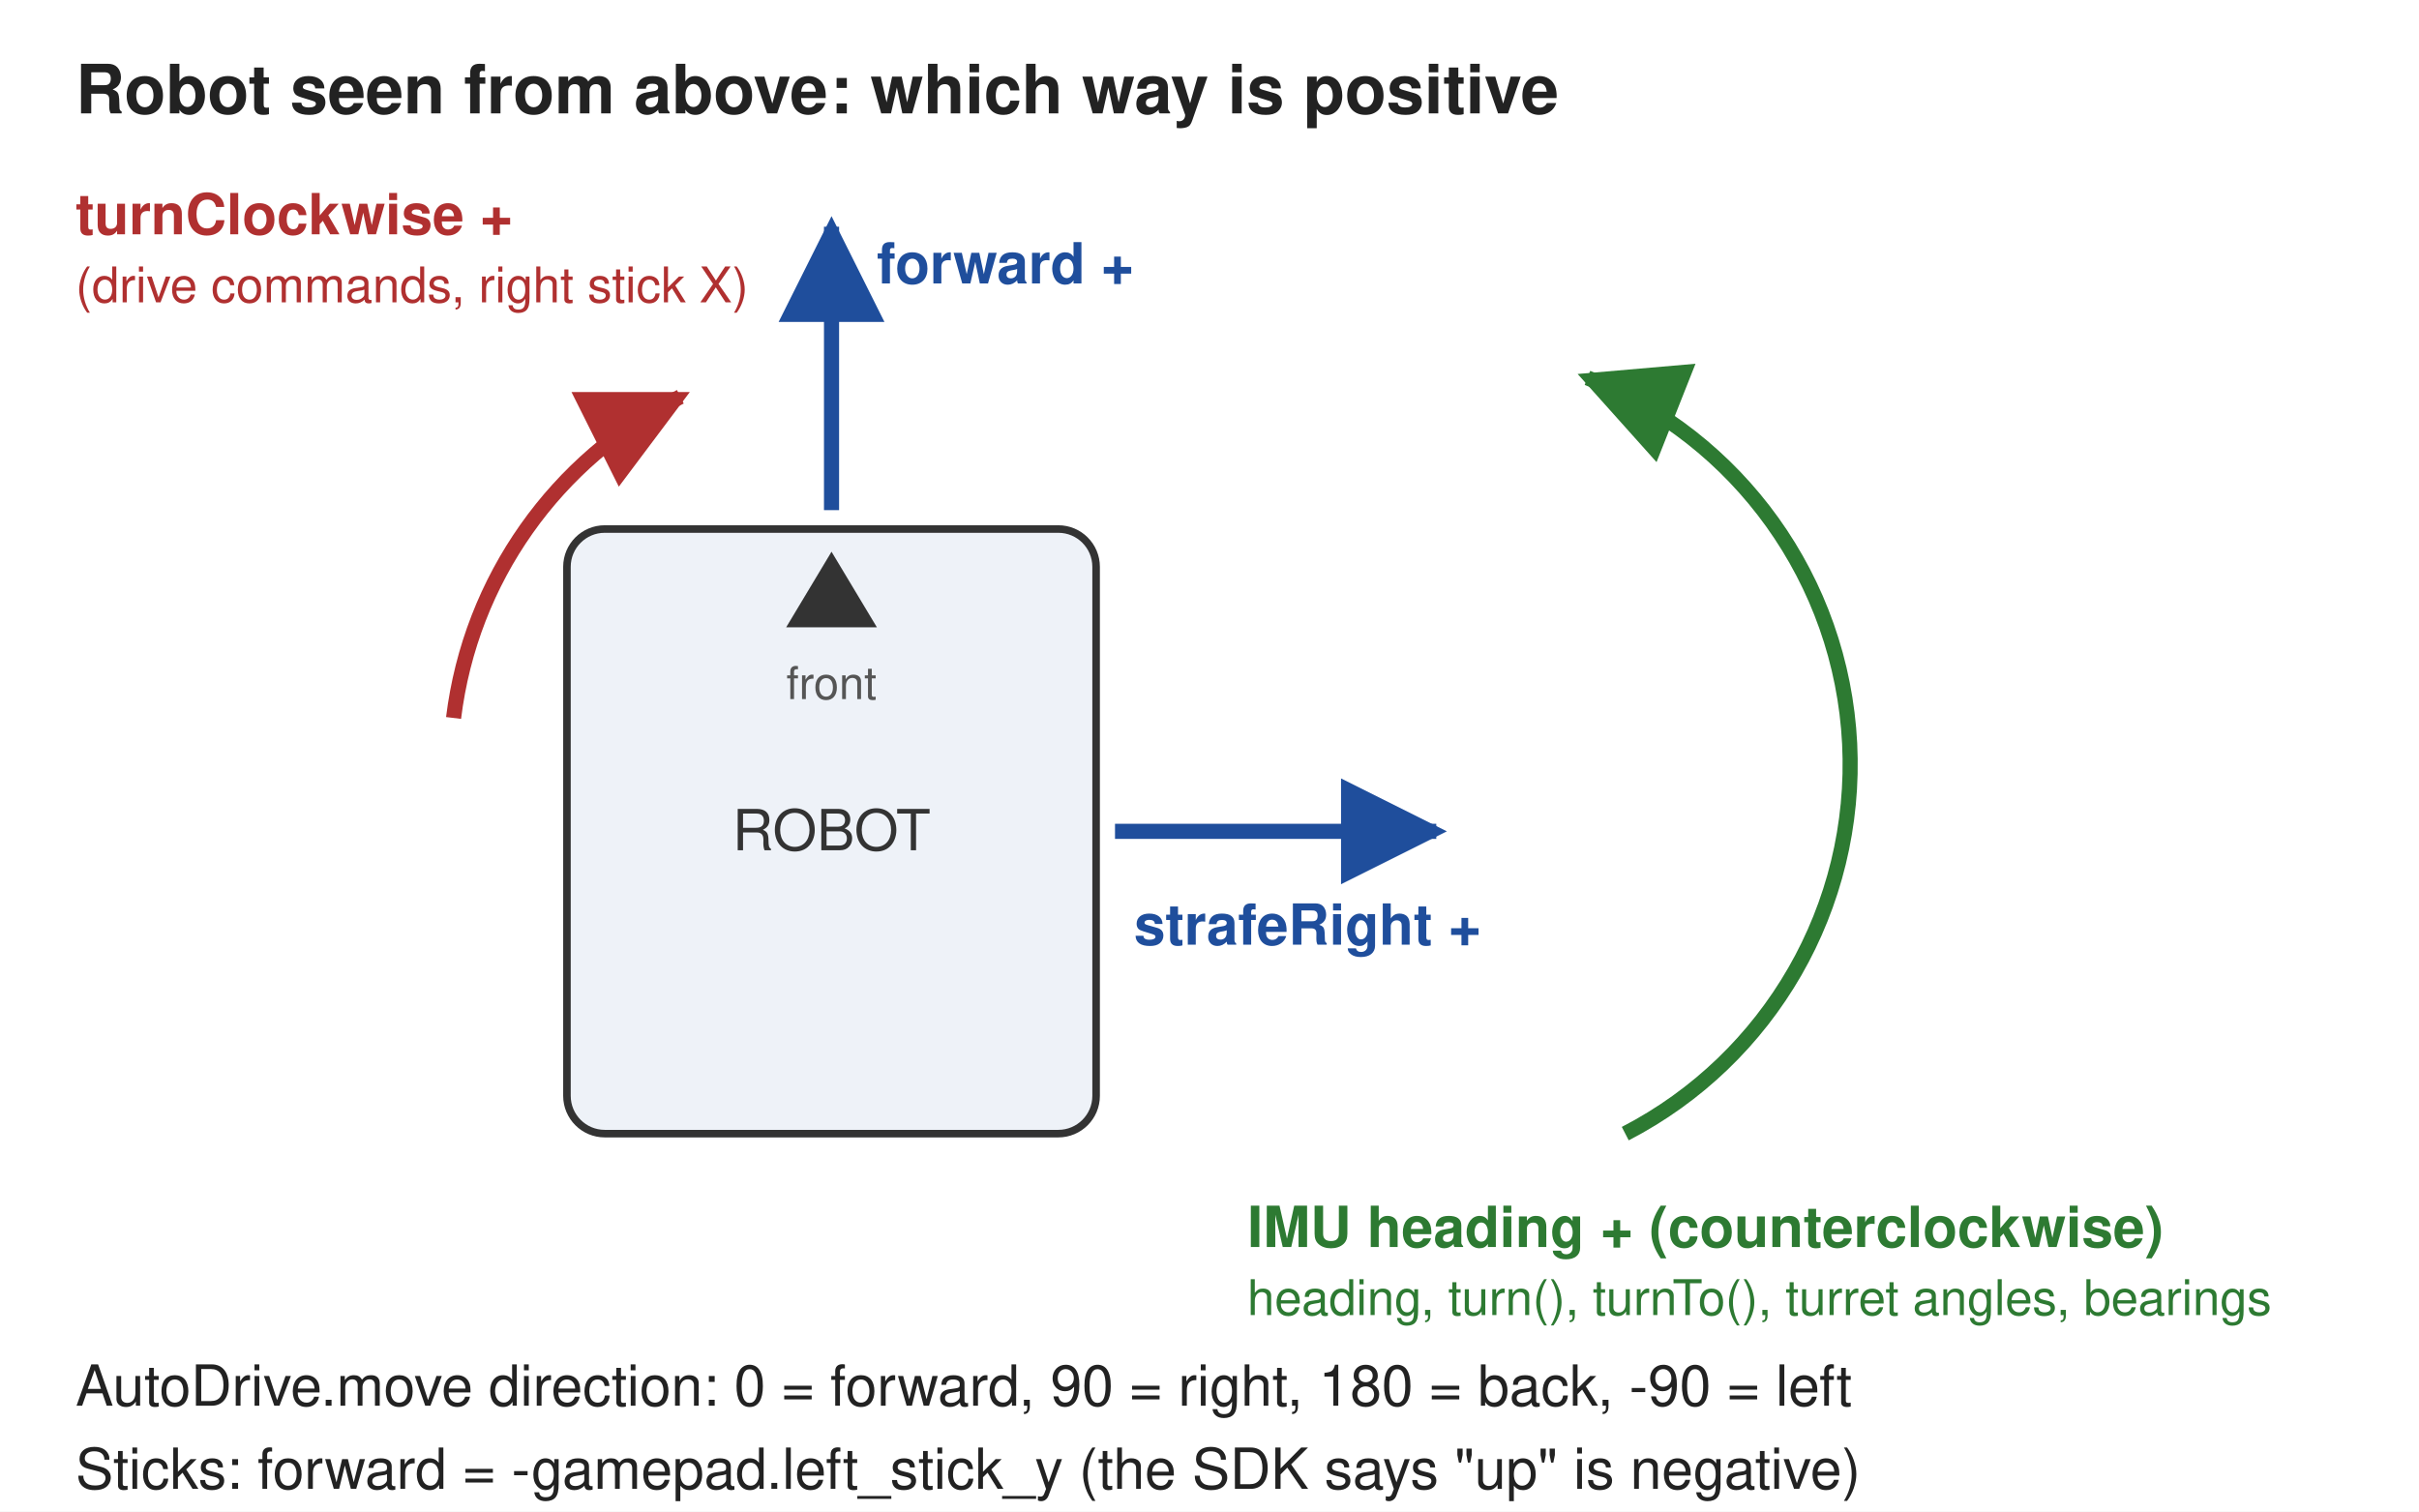
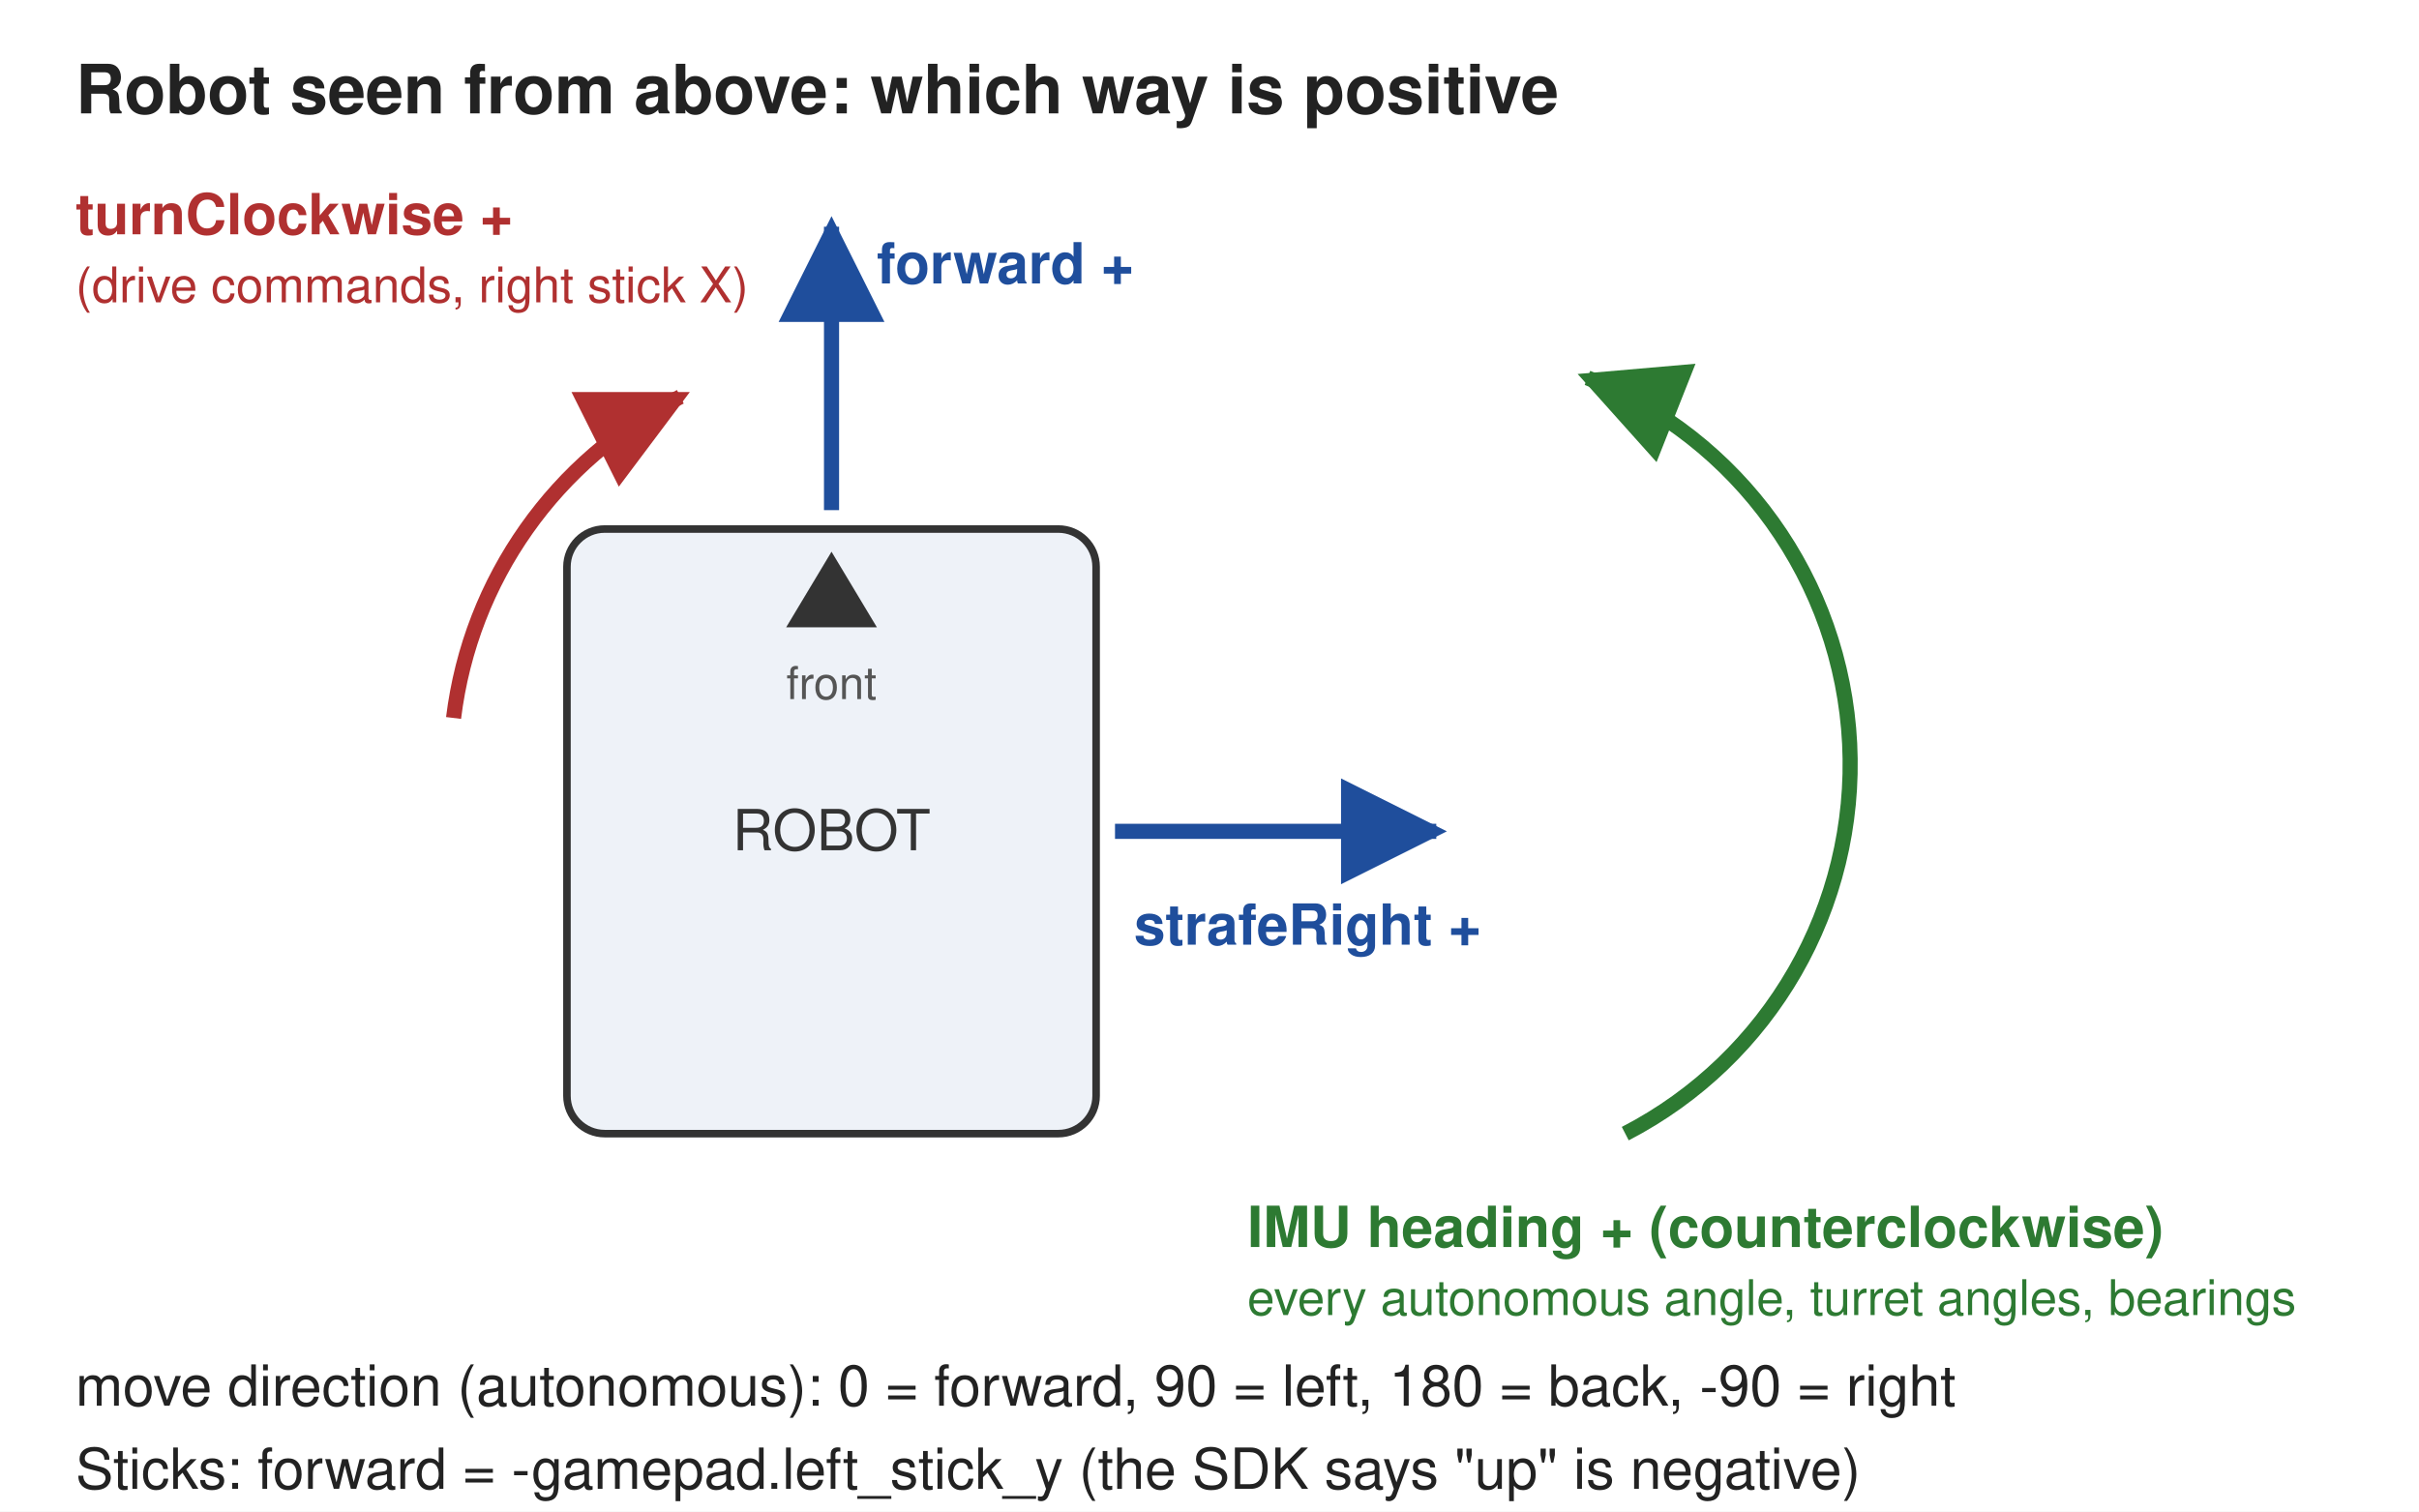
<svg xmlns="http://www.w3.org/2000/svg" viewBox="0 0 640 400" width="640" height="400" font-family="Helvetica, Arial, sans-serif" font-size="15">
  <rect width="640" height="400" fill="#ffffff" />
  <defs>
    <marker id="a" viewBox="0 0 10 10" refX="9" refY="5" markerWidth="7" markerHeight="7" orient="auto-start-reverse">
      <path d="M0,0 L10,5 L0,10 z" fill="#1f4e9c" />
    </marker>
    <marker id="r" viewBox="0 0 10 10" refX="9" refY="5" markerWidth="7" markerHeight="7" orient="auto-start-reverse">
      <path d="M0,0 L10,5 L0,10 z" fill="#b03030" />
    </marker>
    <marker id="g" viewBox="0 0 10 10" refX="9" refY="5" markerWidth="7" markerHeight="7" orient="auto-start-reverse">
      <path d="M0,0 L10,5 L0,10 z" fill="#2d7a32" />
    </marker>
  </defs>
  <text x="20" y="30" font-size="18" font-weight="bold" fill="#222">Robot seen from above: which way is positive</text>
  <rect x="150" y="140" width="140" height="160" rx="10" fill="#eef2f8" stroke="#333" stroke-width="2" />
  <text x="220" y="225" text-anchor="middle" fill="#333">ROBOT</text>
  <polygon points="220,146 208,166 232,166" fill="#333" />
  <text x="220" y="185" text-anchor="middle" font-size="12" fill="#555">front</text>
  <line x1="220" y1="135" x2="220" y2="60" stroke="#1f4e9c" stroke-width="4" marker-end="url(#a)" />
  <text x="232" y="75" fill="#1f4e9c" font-weight="bold">forward +</text>
  <line x1="295" y1="220" x2="380" y2="220" stroke="#1f4e9c" stroke-width="4" marker-end="url(#a)" />
  <text x="300" y="250" fill="#1f4e9c" font-weight="bold">strafeRight +</text>
  <path d="M 120 190 A 110 110 0 0 1 180 105" fill="none" stroke="#b03030" stroke-width="4" marker-end="url(#r)" />
  <text x="20" y="62" fill="#b03030" font-weight="bold">turnClockwise +</text>
  <text x="20" y="80" fill="#b03030" font-size="13">(drive commands, right stick X)</text>
  <path d="M 420 100 A 110 110 0 0 1 430 300" fill="none" stroke="#2d7a32" stroke-width="4" marker-start="url(#g)" />
  <text x="330" y="330" fill="#2d7a32" font-weight="bold">IMU heading + (counterclockwise)</text>
-   <text x="330" y="348" fill="#2d7a32" font-size="13">heading, turn(), turnTo(), turret angles, bearings</text>
-   <text x="20" y="372" fill="#222">AutoDrive.move direction: 0 = forward, 90 = right, 180 = back, -90 = left</text>
+   <text x="330" y="348" fill="#2d7a32" font-size="13">every autonomous angle, turret angles, bearings</text>
+   <text x="20" y="372" fill="#222">move direction (autonomous): 0 = forward, 90 = left, 180 = back, -90 = right</text>
  <text x="20" y="394" fill="#222">Sticks: forward = -gamepad.left_stick_y (the SDK says "up" is negative)</text>
</svg>
